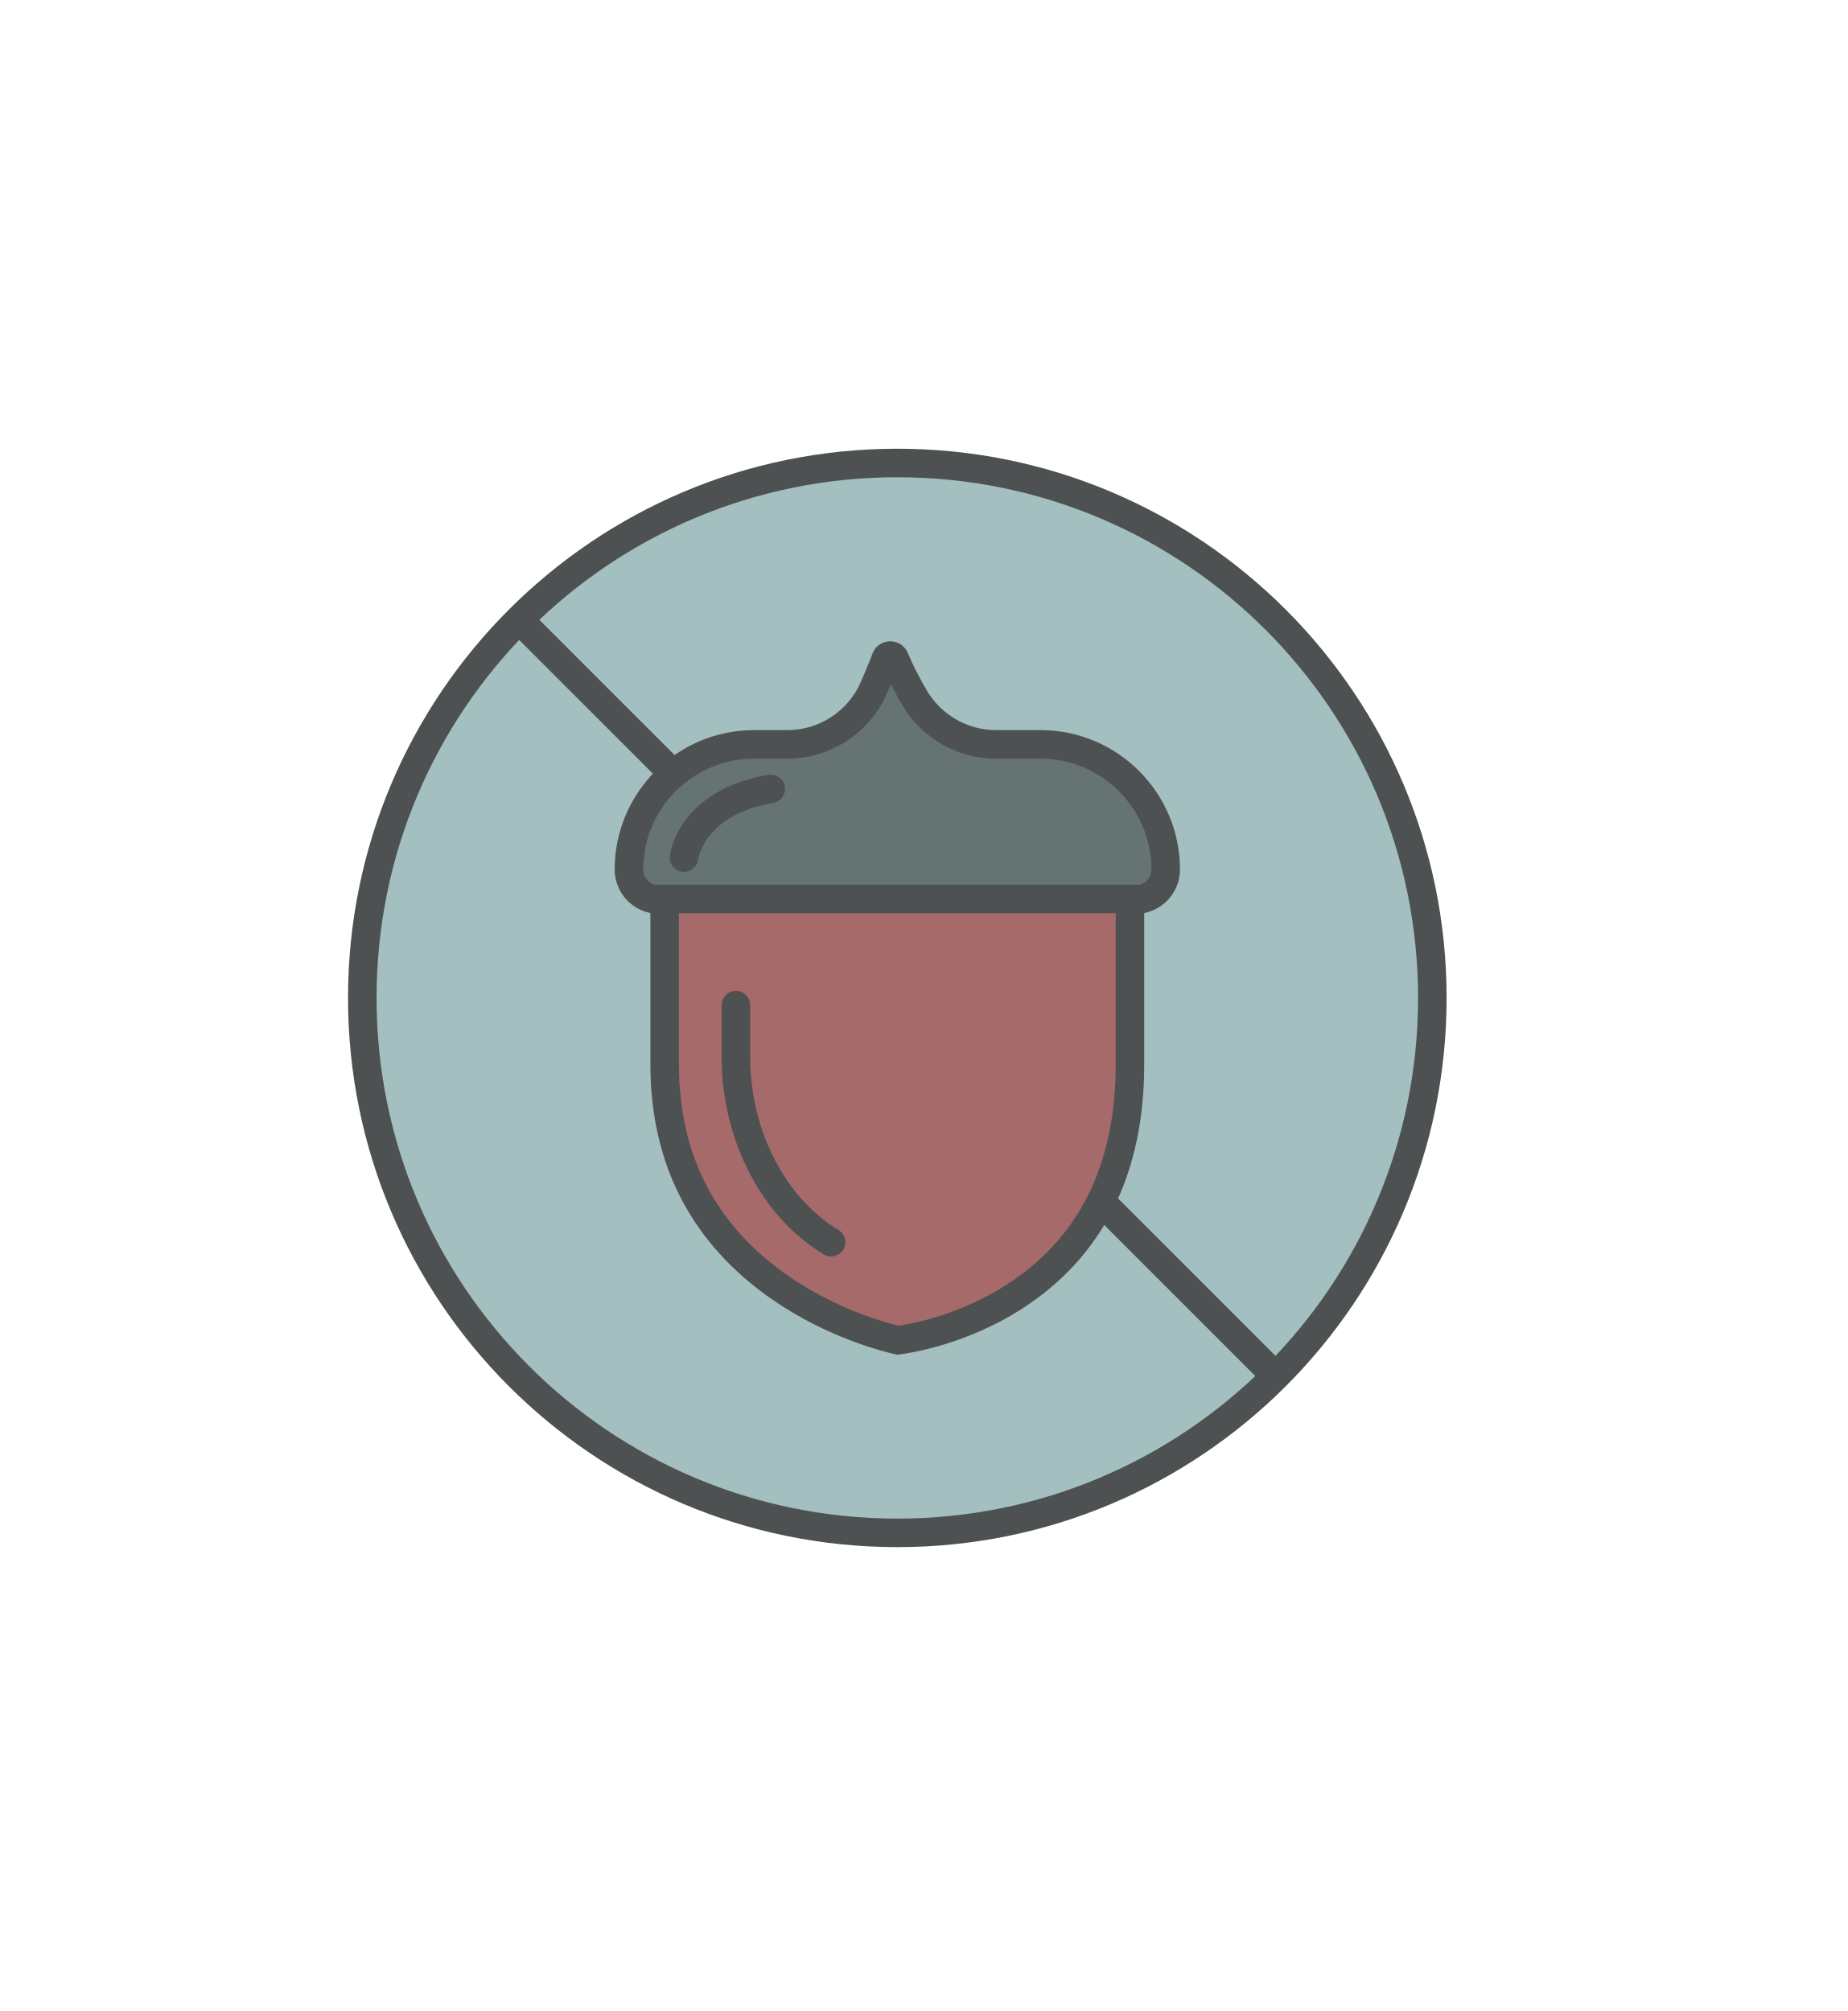
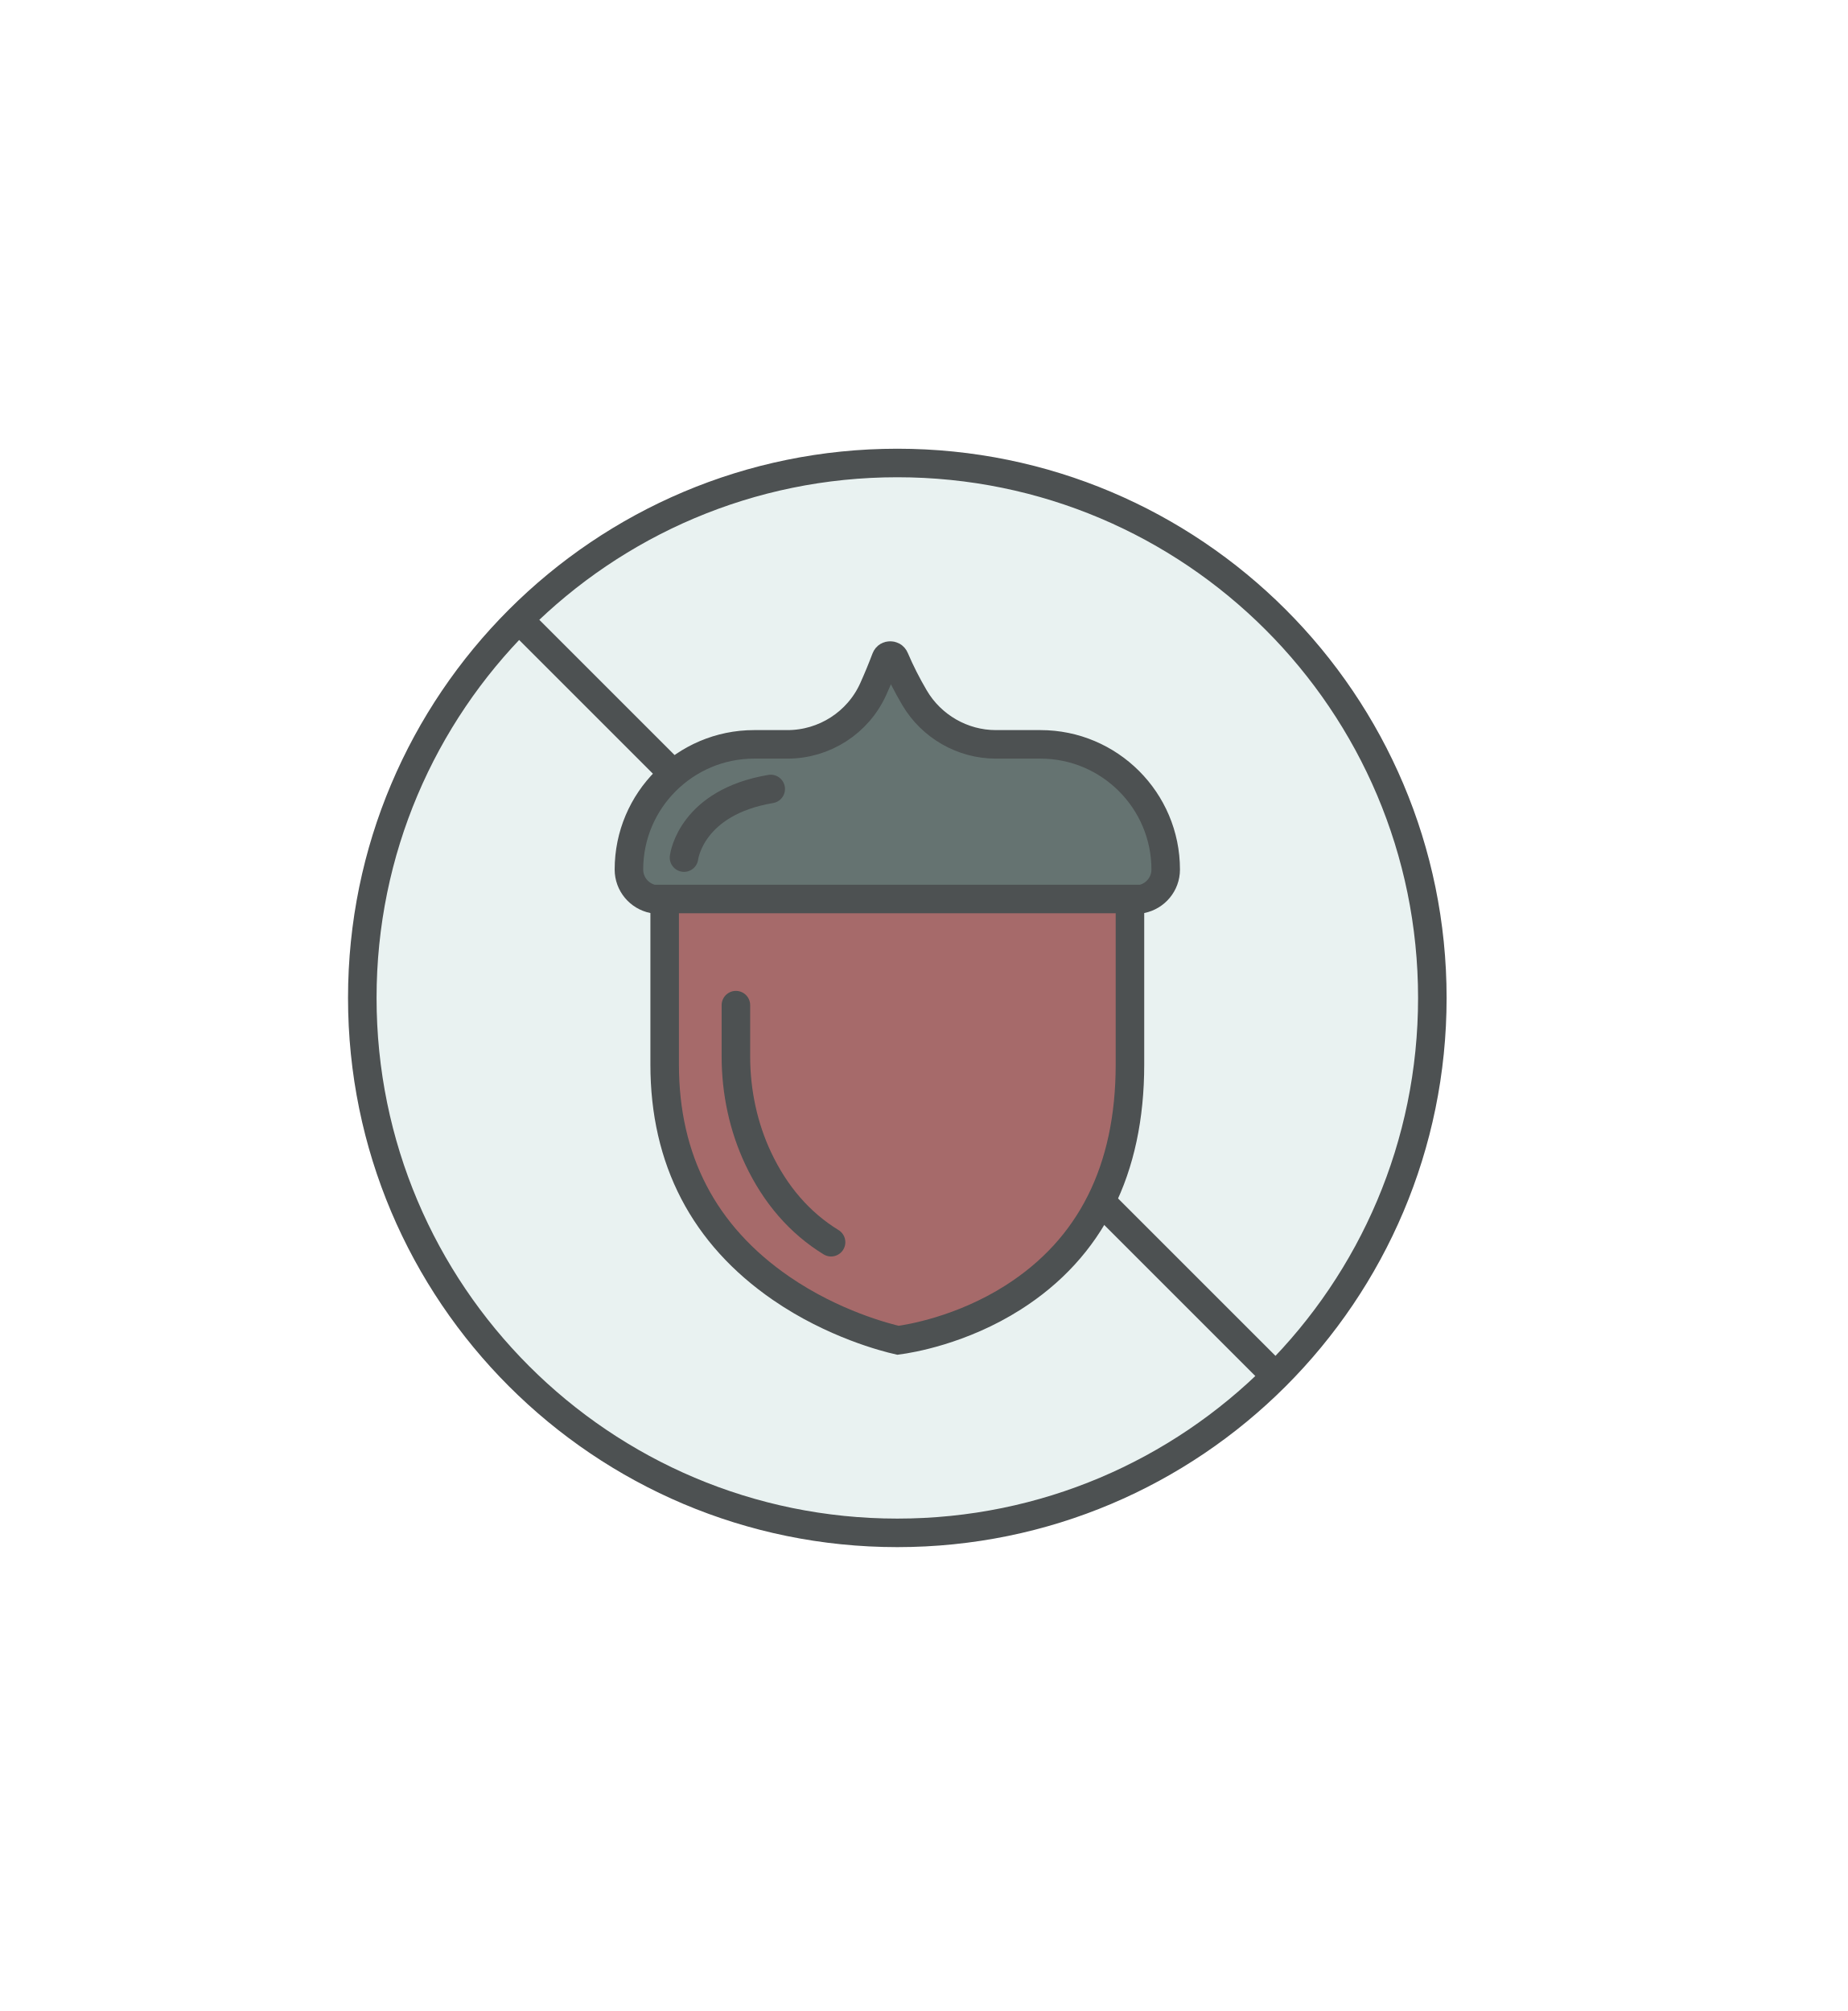
<svg xmlns="http://www.w3.org/2000/svg" version="1.1" x="0px" y="0px" width="259px" height="281.949px" viewBox="0 0 259 281.949" enable-background="new 0 0 259 281.949" xml:space="preserve">
  <g id="background_1_">
</g>
  <g id="icons">
    <g id="nut-free">
      <g id="label">
-         <circle fill="#A4BFBF" stroke="#4D5152" stroke-width="4" stroke-miterlimit="10" cx="125.787" cy="139.912" r="75" />
-         <line fill="none" stroke="#4D5152" stroke-width="4" stroke-miterlimit="10" x1="74.063" y1="88.188" x2="177.51" y2="191.636" />
+         <g>
+           <g>
+             <circle fill="#E9F2F1" cx="125.787" cy="139.912" r="75" />
+             <circle fill="none" stroke="#4D5152" stroke-width="4" stroke-miterlimit="10" cx="125.787" cy="139.912" r="75" />
+           </g>
+           <line fill="#E9F2F1" stroke="#4D5152" stroke-width="4" stroke-miterlimit="10" x1="74.063" y1="88.188" x2="177.51" y2="191.636" />
+         </g>
      </g>
      <g id="hazelnut">
        <path fill="#A66A6A" stroke="#4D5152" stroke-width="4" stroke-miterlimit="10" d="M158.398,125.834v23.421     c0,14.765-5.514,25.753-16.385,32.661c-7.271,4.623-14.568,5.791-16.127,5.996c-1.578-0.357-9.049-2.236-16.391-7.291     c-10.83-7.455-16.322-18.01-16.322-31.366v-23.421" />
        <path fill="#657371" stroke="#4D5152" stroke-width="4" stroke-miterlimit="1" d="M88.164,121.912     c0-9.678,7.873-17.55,17.549-17.55h4.672c5.18,0,9.896-3.038,12.02-7.739c0.643-1.427,1.238-2.867,1.768-4.278     c0.135-0.357,0.41-0.433,0.619-0.433c0.205,0,0.479,0.073,0.625,0.421c0.77,1.814,1.705,3.662,2.779,5.488     c2.373,4.034,6.74,6.541,11.398,6.541h6.264c9.678,0,17.551,7.872,17.551,17.55c0,2.039-1.455,3.744-3.383,4.133h-68.48     C89.619,125.656,88.164,123.951,88.164,121.912z" />
        <path fill="none" stroke="#4D5152" stroke-width="4" stroke-linecap="round" stroke-linejoin="round" stroke-miterlimit="1" d="     M95.885,120.237c0.041-0.317,1.113-7.761,12.156-9.621" />
        <path fill="none" stroke="#4D5152" stroke-width="4" stroke-linecap="round" stroke-miterlimit="1" d="M116.5,174.162     c-4.373-2.68-7.813-6.641-10.227-11.773c-2.037-4.328-3.113-9.255-3.113-14.248v-7.216" />
      </g>
    </g>
  </g>
  <g id="titles">
</g>
  <g id="header_1_">
</g>
</svg>
